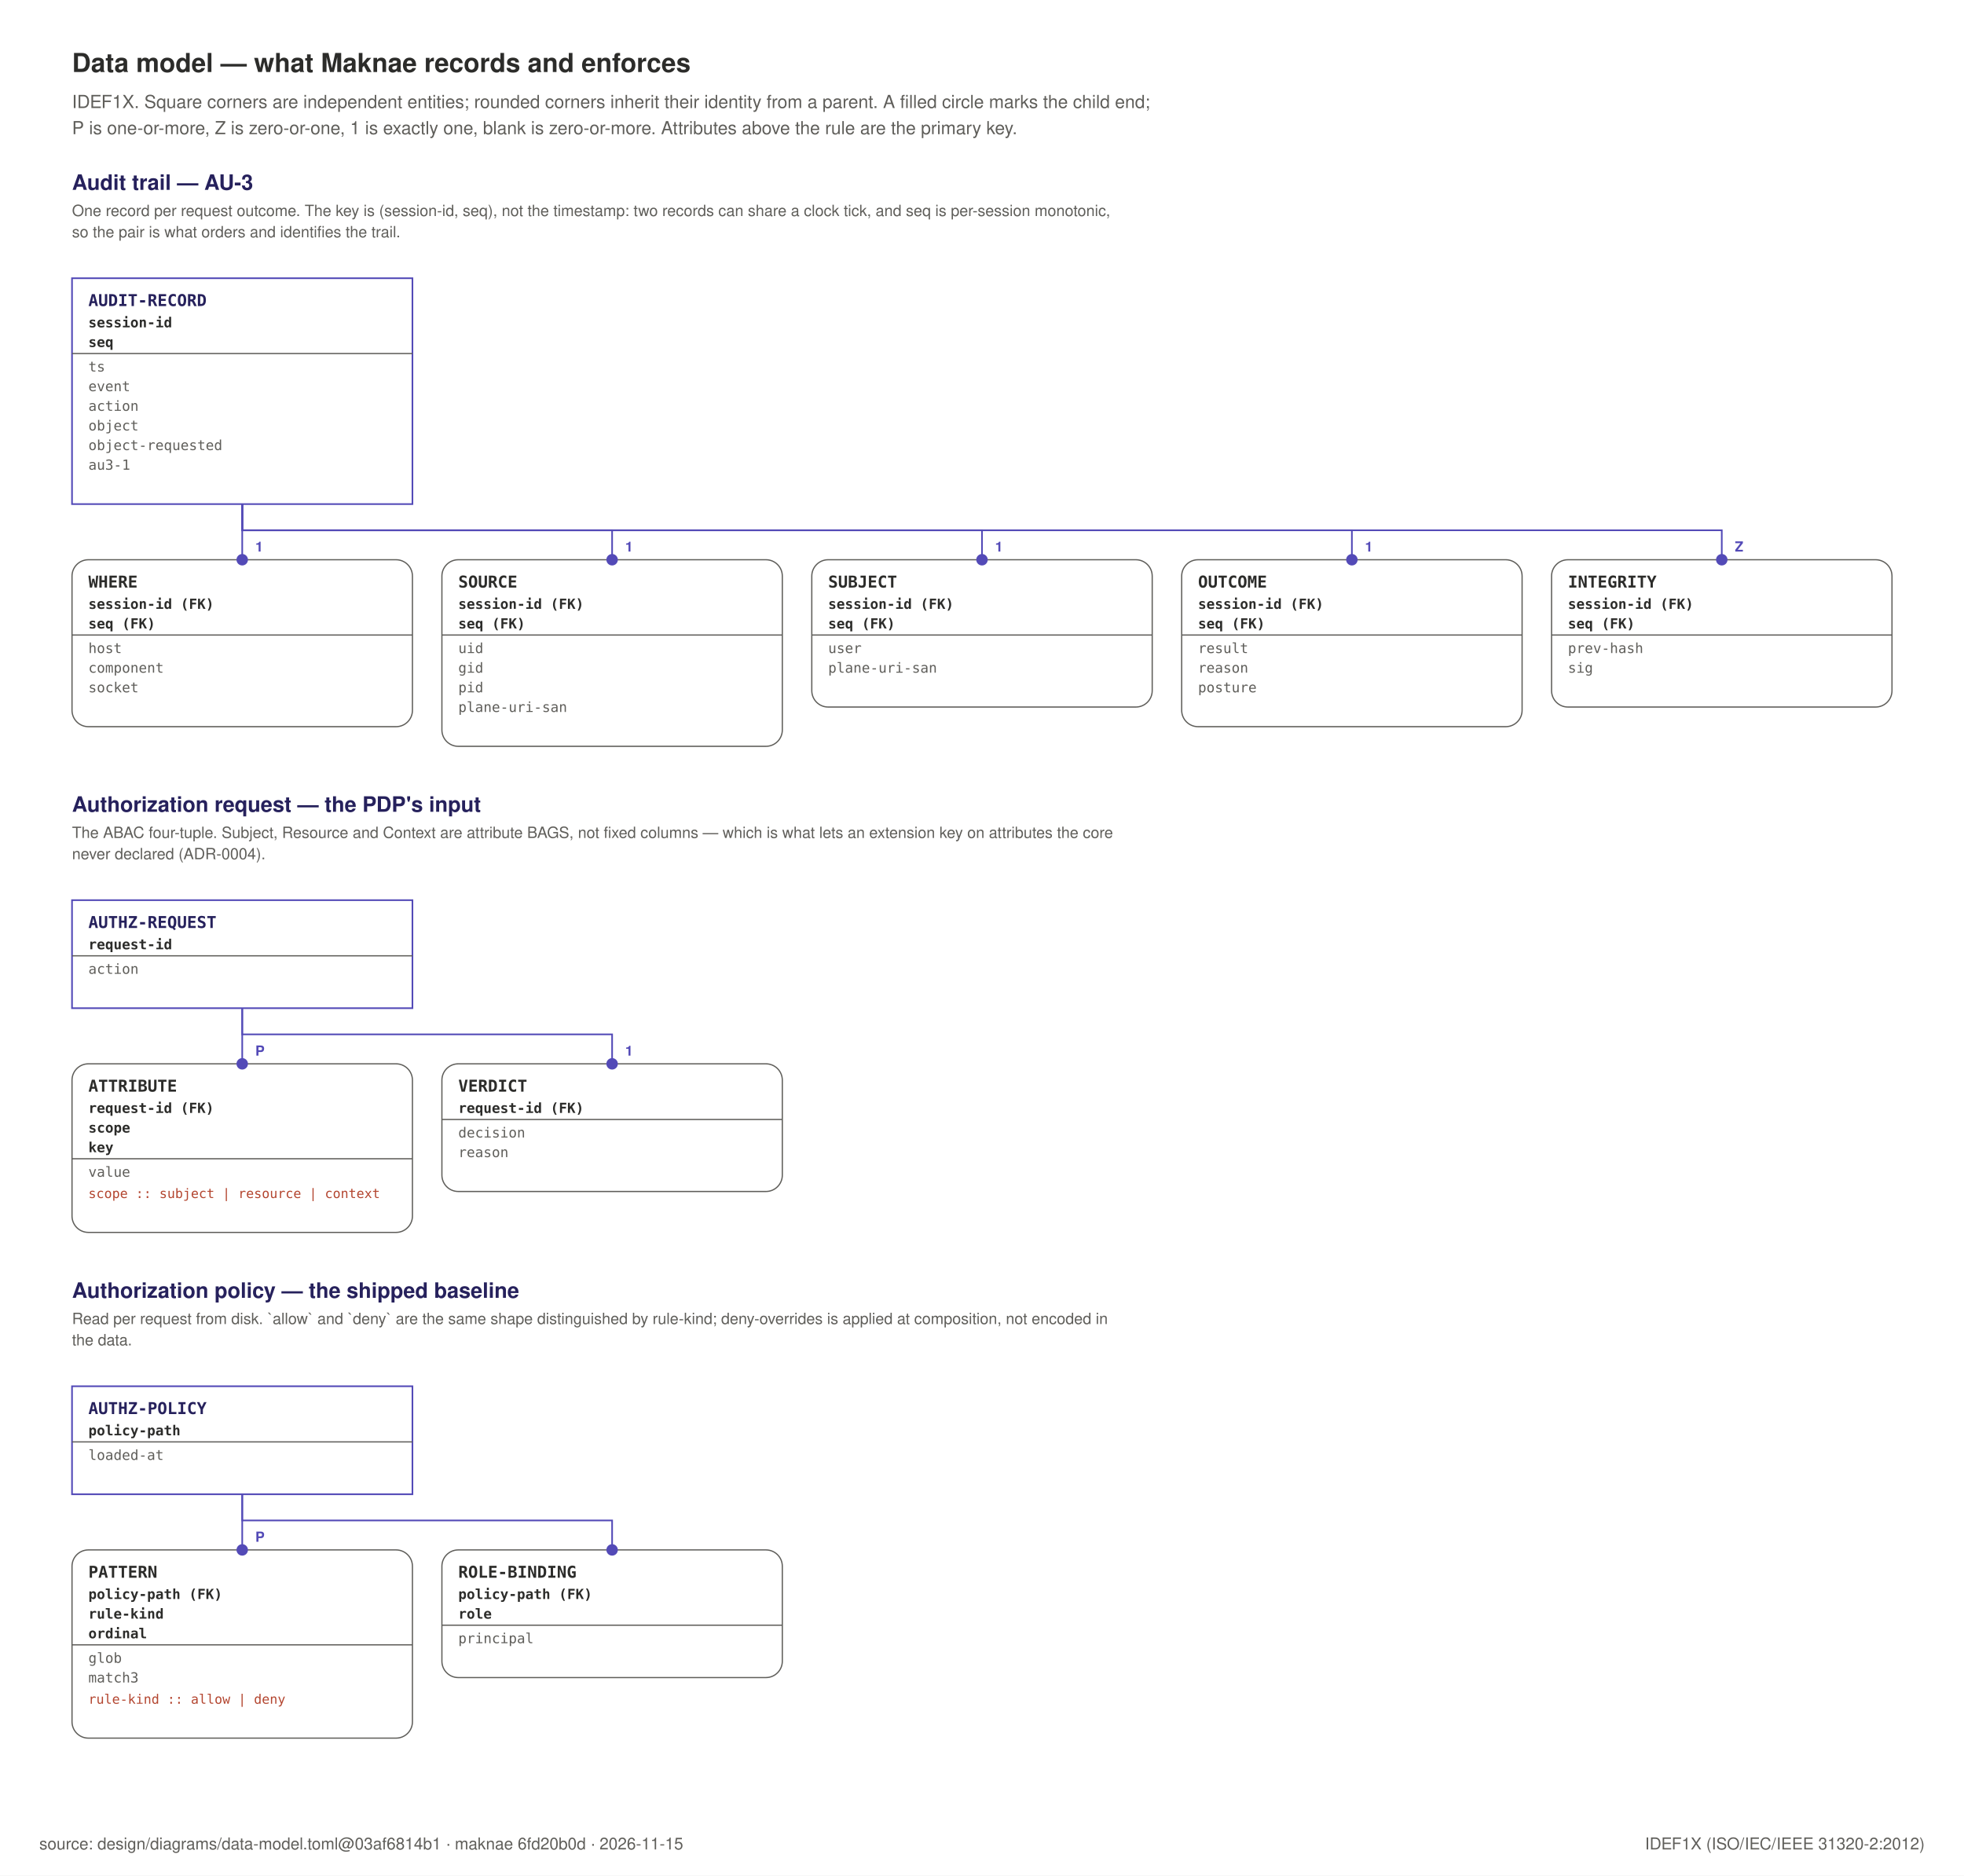
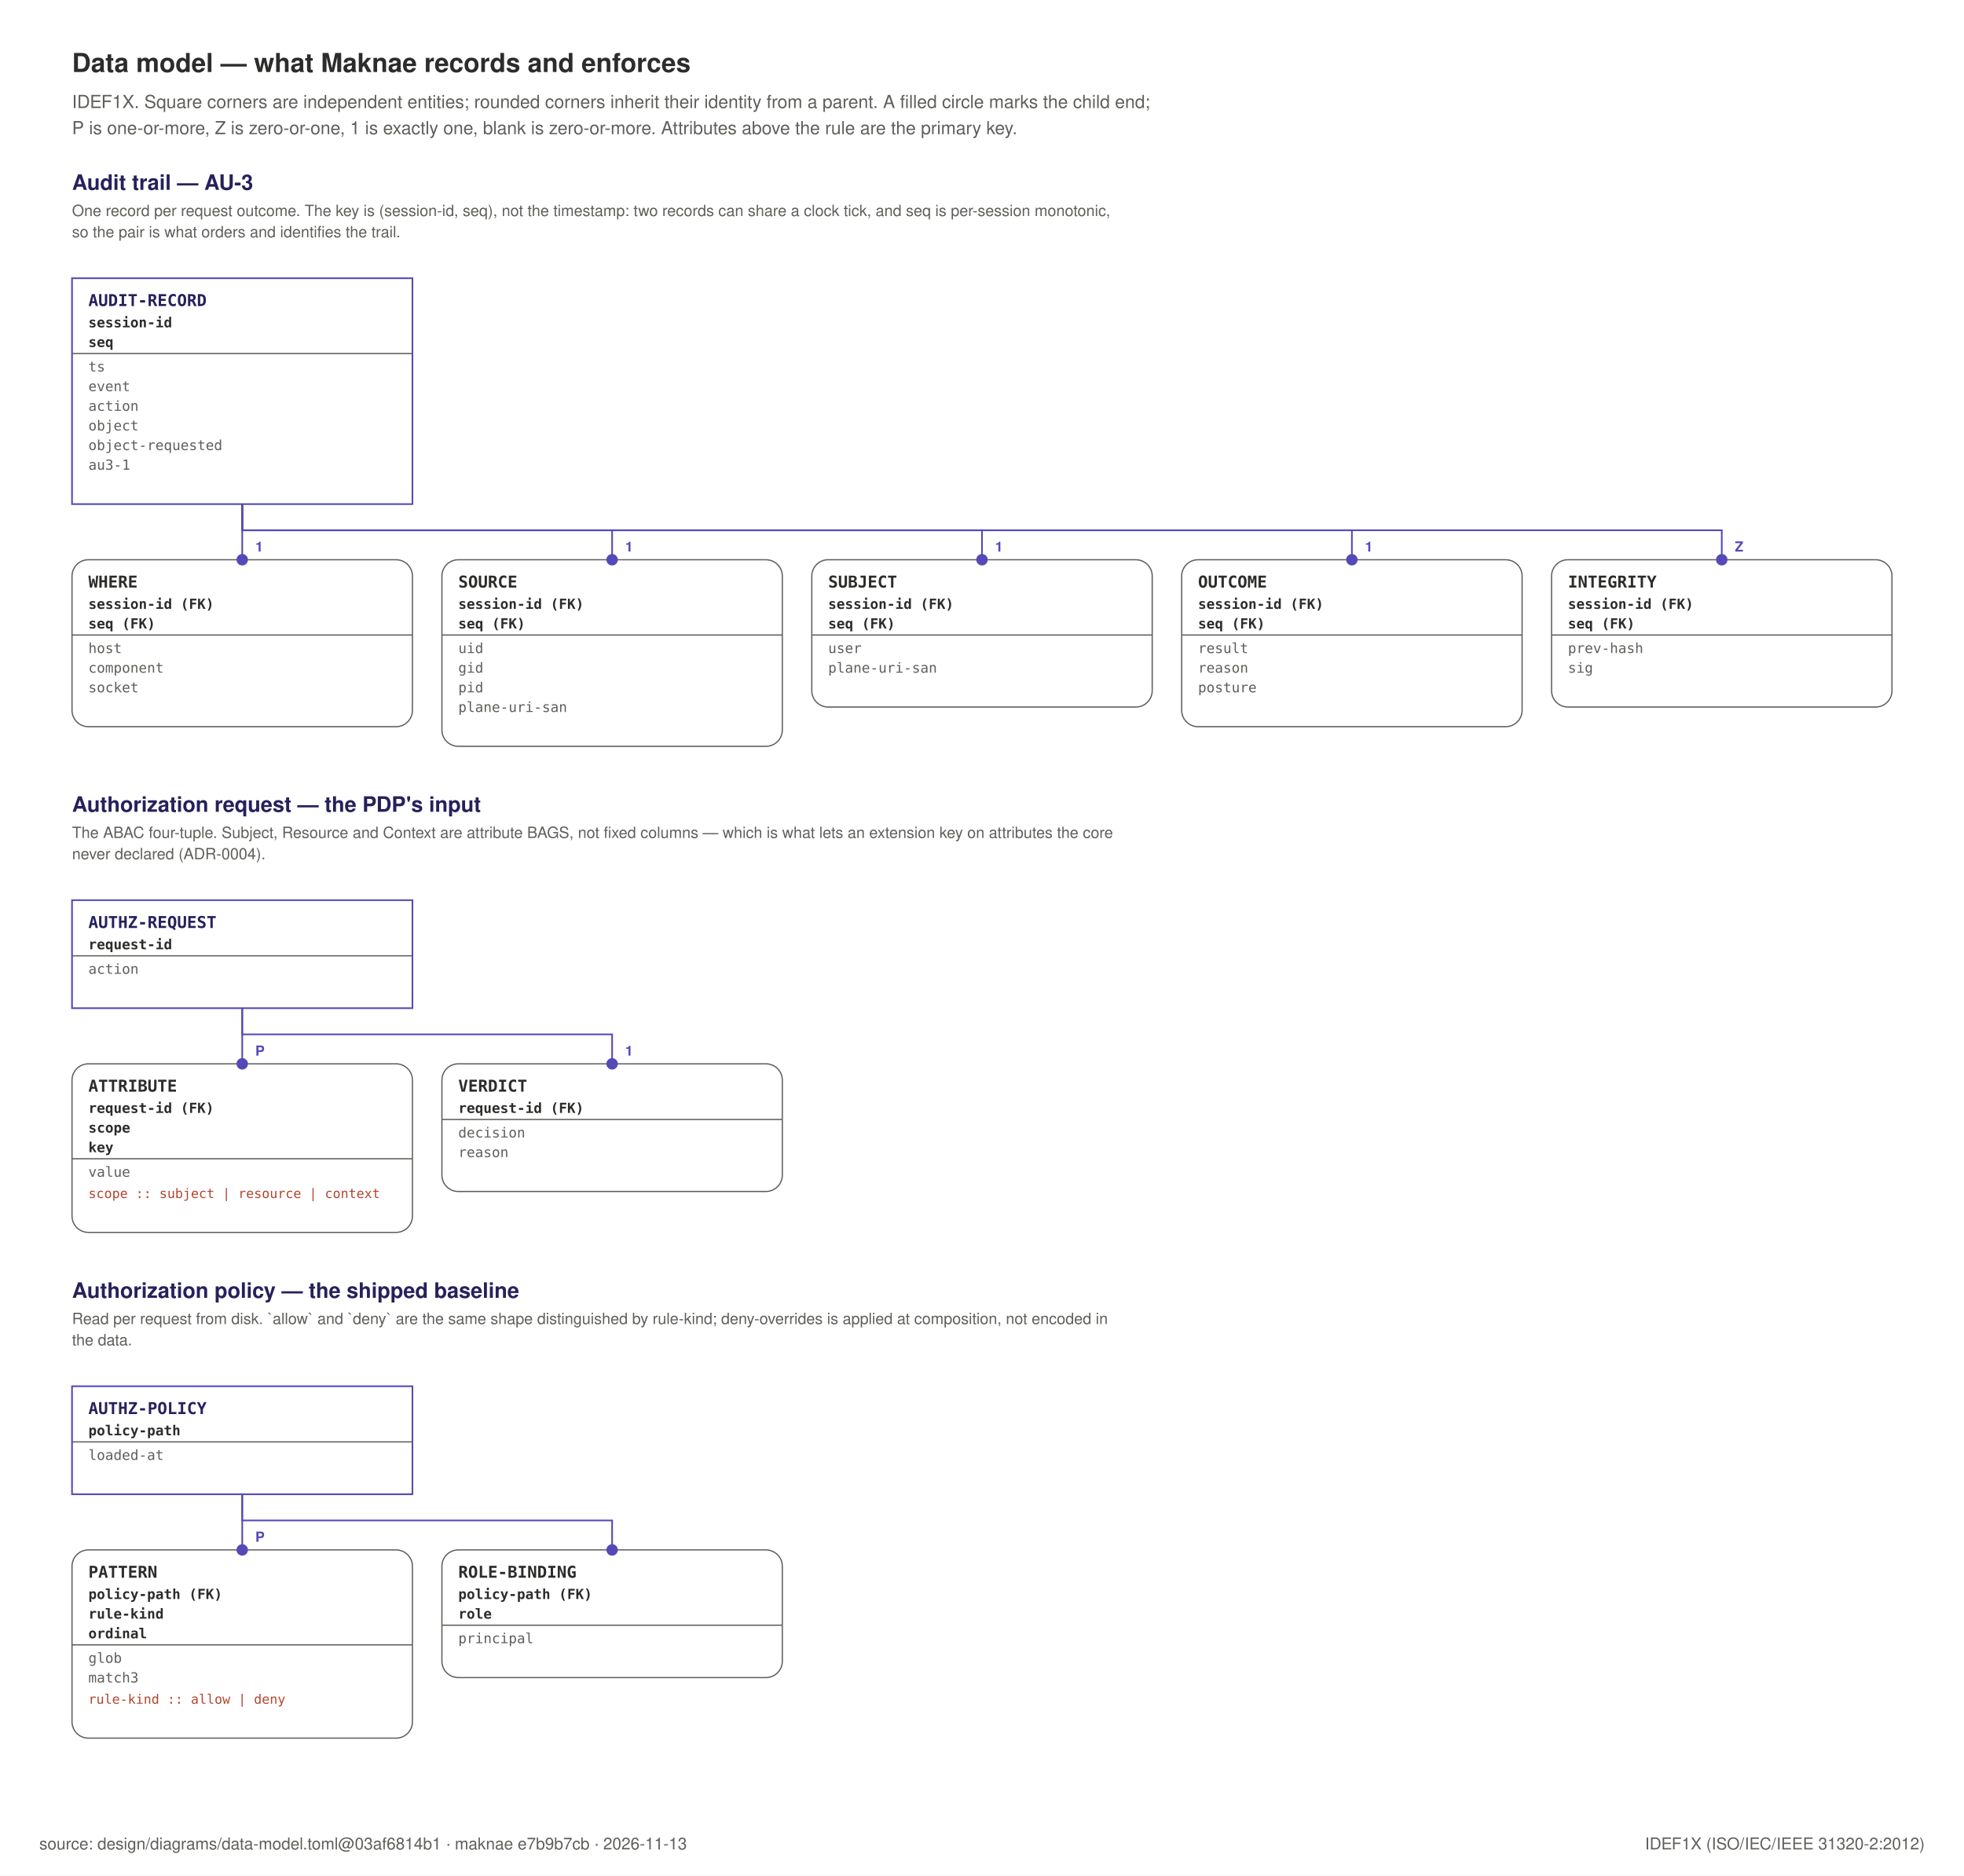
<svg xmlns="http://www.w3.org/2000/svg" width="1200" height="1146" viewBox="0 0 1200 1146" role="img">
  <rect x="0" y="0" width="1200" height="1146" fill="#FFFFFF" />
  <text x="44" y="44" text-anchor="start" font-family="Helvetica, Arial, sans-serif" font-size="16" font-weight="600" fill="#2C2C2A">Data model — what Maknae records and enforces</text>
  <text x="44" y="66" text-anchor="start" font-family="Helvetica, Arial, sans-serif" font-size="11" font-weight="400" fill="#5F5E5A">IDEF1X. Square corners are independent entities; rounded corners inherit their identity from a parent. A filled circle marks the child end;</text>
  <text x="44" y="82" text-anchor="start" font-family="Helvetica, Arial, sans-serif" font-size="11" font-weight="400" fill="#5F5E5A">P is one-or-more, Z is zero-or-one, 1 is exactly one, blank is zero-or-more. Attributes above the rule are the primary key.</text>
  <text x="44" y="116" text-anchor="start" font-family="Helvetica, Arial, sans-serif" font-size="13" font-weight="600" fill="#26215C">Audit trail — AU-3</text>
  <text x="44" y="132" text-anchor="start" font-family="Helvetica, Arial, sans-serif" font-size="9.5" font-weight="400" fill="#5F5E5A">One record per request outcome. The key is (session-id, seq), not the timestamp: two records can share a clock tick, and seq is per-session monotonic,</text>
  <text x="44" y="145" text-anchor="start" font-family="Helvetica, Arial, sans-serif" font-size="9.5" font-weight="400" fill="#5F5E5A">so the pair is what orders and identifies the trail.</text>
  <rect x="44" y="170" width="208" height="138" rx="0" fill="#FFFFFF" stroke="#534AB7" stroke-width="1" />
  <text x="54" y="187" text-anchor="start" font-family="ui-monospace, SFMono-Regular, Menlo, monospace" font-size="10" font-weight="700" fill="#26215C">AUDIT-RECORD</text>
  <text x="54" y="200" text-anchor="start" font-family="ui-monospace, SFMono-Regular, Menlo, monospace" font-size="8.5" font-weight="600" fill="#2C2C2A">session-id</text>
  <text x="54" y="212" text-anchor="start" font-family="ui-monospace, SFMono-Regular, Menlo, monospace" font-size="8.5" font-weight="600" fill="#2C2C2A">seq</text>
  <line x1="44" y1="216" x2="252" y2="216" stroke="#5F5E5A" stroke-width="0.75" />
  <text x="54" y="227" text-anchor="start" font-family="ui-monospace, SFMono-Regular, Menlo, monospace" font-size="8.5" font-weight="400" fill="#5F5E5A">ts</text>
  <text x="54" y="239" text-anchor="start" font-family="ui-monospace, SFMono-Regular, Menlo, monospace" font-size="8.5" font-weight="400" fill="#5F5E5A">event</text>
  <text x="54" y="251" text-anchor="start" font-family="ui-monospace, SFMono-Regular, Menlo, monospace" font-size="8.5" font-weight="400" fill="#5F5E5A">action</text>
  <text x="54" y="263" text-anchor="start" font-family="ui-monospace, SFMono-Regular, Menlo, monospace" font-size="8.5" font-weight="400" fill="#5F5E5A">object</text>
  <text x="54" y="275" text-anchor="start" font-family="ui-monospace, SFMono-Regular, Menlo, monospace" font-size="8.5" font-weight="400" fill="#5F5E5A">object-requested</text>
  <text x="54" y="287" text-anchor="start" font-family="ui-monospace, SFMono-Regular, Menlo, monospace" font-size="8.5" font-weight="400" fill="#5F5E5A">au3-1</text>
  <rect x="44" y="342" width="208" height="102" rx="10" fill="#FFFFFF" stroke="#5F5E5A" stroke-width="0.75" />
  <text x="54" y="359" text-anchor="start" font-family="ui-monospace, SFMono-Regular, Menlo, monospace" font-size="10" font-weight="700" fill="#2C2C2A">WHERE</text>
  <text x="54" y="372" text-anchor="start" font-family="ui-monospace, SFMono-Regular, Menlo, monospace" font-size="8.5" font-weight="600" fill="#2C2C2A">session-id (FK)</text>
  <text x="54" y="384" text-anchor="start" font-family="ui-monospace, SFMono-Regular, Menlo, monospace" font-size="8.5" font-weight="600" fill="#2C2C2A">seq (FK)</text>
  <line x1="44" y1="388" x2="252" y2="388" stroke="#5F5E5A" stroke-width="0.75" />
  <text x="54" y="399" text-anchor="start" font-family="ui-monospace, SFMono-Regular, Menlo, monospace" font-size="8.5" font-weight="400" fill="#5F5E5A">host</text>
  <text x="54" y="411" text-anchor="start" font-family="ui-monospace, SFMono-Regular, Menlo, monospace" font-size="8.5" font-weight="400" fill="#5F5E5A">component</text>
  <text x="54" y="423" text-anchor="start" font-family="ui-monospace, SFMono-Regular, Menlo, monospace" font-size="8.5" font-weight="400" fill="#5F5E5A">socket</text>
  <rect x="270" y="342" width="208" height="114" rx="10" fill="#FFFFFF" stroke="#5F5E5A" stroke-width="0.75" />
  <text x="280" y="359" text-anchor="start" font-family="ui-monospace, SFMono-Regular, Menlo, monospace" font-size="10" font-weight="700" fill="#2C2C2A">SOURCE</text>
  <text x="280" y="372" text-anchor="start" font-family="ui-monospace, SFMono-Regular, Menlo, monospace" font-size="8.5" font-weight="600" fill="#2C2C2A">session-id (FK)</text>
  <text x="280" y="384" text-anchor="start" font-family="ui-monospace, SFMono-Regular, Menlo, monospace" font-size="8.5" font-weight="600" fill="#2C2C2A">seq (FK)</text>
  <line x1="270" y1="388" x2="478" y2="388" stroke="#5F5E5A" stroke-width="0.75" />
  <text x="280" y="399" text-anchor="start" font-family="ui-monospace, SFMono-Regular, Menlo, monospace" font-size="8.5" font-weight="400" fill="#5F5E5A">uid</text>
  <text x="280" y="411" text-anchor="start" font-family="ui-monospace, SFMono-Regular, Menlo, monospace" font-size="8.5" font-weight="400" fill="#5F5E5A">gid</text>
  <text x="280" y="423" text-anchor="start" font-family="ui-monospace, SFMono-Regular, Menlo, monospace" font-size="8.5" font-weight="400" fill="#5F5E5A">pid</text>
  <text x="280" y="435" text-anchor="start" font-family="ui-monospace, SFMono-Regular, Menlo, monospace" font-size="8.5" font-weight="400" fill="#5F5E5A">plane-uri-san</text>
  <rect x="496" y="342" width="208" height="90" rx="10" fill="#FFFFFF" stroke="#5F5E5A" stroke-width="0.75" />
  <text x="506" y="359" text-anchor="start" font-family="ui-monospace, SFMono-Regular, Menlo, monospace" font-size="10" font-weight="700" fill="#2C2C2A">SUBJECT</text>
  <text x="506" y="372" text-anchor="start" font-family="ui-monospace, SFMono-Regular, Menlo, monospace" font-size="8.5" font-weight="600" fill="#2C2C2A">session-id (FK)</text>
  <text x="506" y="384" text-anchor="start" font-family="ui-monospace, SFMono-Regular, Menlo, monospace" font-size="8.5" font-weight="600" fill="#2C2C2A">seq (FK)</text>
  <line x1="496" y1="388" x2="704" y2="388" stroke="#5F5E5A" stroke-width="0.75" />
  <text x="506" y="399" text-anchor="start" font-family="ui-monospace, SFMono-Regular, Menlo, monospace" font-size="8.5" font-weight="400" fill="#5F5E5A">user</text>
  <text x="506" y="411" text-anchor="start" font-family="ui-monospace, SFMono-Regular, Menlo, monospace" font-size="8.5" font-weight="400" fill="#5F5E5A">plane-uri-san</text>
  <rect x="722" y="342" width="208" height="102" rx="10" fill="#FFFFFF" stroke="#5F5E5A" stroke-width="0.75" />
  <text x="732" y="359" text-anchor="start" font-family="ui-monospace, SFMono-Regular, Menlo, monospace" font-size="10" font-weight="700" fill="#2C2C2A">OUTCOME</text>
  <text x="732" y="372" text-anchor="start" font-family="ui-monospace, SFMono-Regular, Menlo, monospace" font-size="8.5" font-weight="600" fill="#2C2C2A">session-id (FK)</text>
  <text x="732" y="384" text-anchor="start" font-family="ui-monospace, SFMono-Regular, Menlo, monospace" font-size="8.5" font-weight="600" fill="#2C2C2A">seq (FK)</text>
  <line x1="722" y1="388" x2="930" y2="388" stroke="#5F5E5A" stroke-width="0.75" />
  <text x="732" y="399" text-anchor="start" font-family="ui-monospace, SFMono-Regular, Menlo, monospace" font-size="8.5" font-weight="400" fill="#5F5E5A">result</text>
  <text x="732" y="411" text-anchor="start" font-family="ui-monospace, SFMono-Regular, Menlo, monospace" font-size="8.5" font-weight="400" fill="#5F5E5A">reason</text>
  <text x="732" y="423" text-anchor="start" font-family="ui-monospace, SFMono-Regular, Menlo, monospace" font-size="8.5" font-weight="400" fill="#5F5E5A">posture</text>
  <rect x="948" y="342" width="208" height="90" rx="10" fill="#FFFFFF" stroke="#5F5E5A" stroke-width="0.75" />
  <text x="958" y="359" text-anchor="start" font-family="ui-monospace, SFMono-Regular, Menlo, monospace" font-size="10" font-weight="700" fill="#2C2C2A">INTEGRITY</text>
  <text x="958" y="372" text-anchor="start" font-family="ui-monospace, SFMono-Regular, Menlo, monospace" font-size="8.5" font-weight="600" fill="#2C2C2A">session-id (FK)</text>
  <text x="958" y="384" text-anchor="start" font-family="ui-monospace, SFMono-Regular, Menlo, monospace" font-size="8.5" font-weight="600" fill="#2C2C2A">seq (FK)</text>
  <line x1="948" y1="388" x2="1156" y2="388" stroke="#5F5E5A" stroke-width="0.75" />
  <text x="958" y="399" text-anchor="start" font-family="ui-monospace, SFMono-Regular, Menlo, monospace" font-size="8.5" font-weight="400" fill="#5F5E5A">prev-hash</text>
  <text x="958" y="411" text-anchor="start" font-family="ui-monospace, SFMono-Regular, Menlo, monospace" font-size="8.5" font-weight="400" fill="#5F5E5A">sig</text>
  <text x="44" y="496" text-anchor="start" font-family="Helvetica, Arial, sans-serif" font-size="13" font-weight="600" fill="#26215C">Authorization request — the PDP's input</text>
  <text x="44" y="512" text-anchor="start" font-family="Helvetica, Arial, sans-serif" font-size="9.5" font-weight="400" fill="#5F5E5A">The ABAC four-tuple. Subject, Resource and Context are attribute BAGS, not fixed columns — which is what lets an extension key on attributes the core</text>
  <text x="44" y="525" text-anchor="start" font-family="Helvetica, Arial, sans-serif" font-size="9.5" font-weight="400" fill="#5F5E5A">never declared (ADR-0004).</text>
  <rect x="44" y="550" width="208" height="66" rx="0" fill="#FFFFFF" stroke="#534AB7" stroke-width="1" />
  <text x="54" y="567" text-anchor="start" font-family="ui-monospace, SFMono-Regular, Menlo, monospace" font-size="10" font-weight="700" fill="#26215C">AUTHZ-REQUEST</text>
  <text x="54" y="580" text-anchor="start" font-family="ui-monospace, SFMono-Regular, Menlo, monospace" font-size="8.5" font-weight="600" fill="#2C2C2A">request-id</text>
  <line x1="44" y1="584" x2="252" y2="584" stroke="#5F5E5A" stroke-width="0.75" />
  <text x="54" y="595" text-anchor="start" font-family="ui-monospace, SFMono-Regular, Menlo, monospace" font-size="8.5" font-weight="400" fill="#5F5E5A">action</text>
  <rect x="44" y="650" width="208" height="103" rx="10" fill="#FFFFFF" stroke="#5F5E5A" stroke-width="0.75" />
  <text x="54" y="667" text-anchor="start" font-family="ui-monospace, SFMono-Regular, Menlo, monospace" font-size="10" font-weight="700" fill="#2C2C2A">ATTRIBUTE</text>
  <text x="54" y="680" text-anchor="start" font-family="ui-monospace, SFMono-Regular, Menlo, monospace" font-size="8.5" font-weight="600" fill="#2C2C2A">request-id (FK)</text>
  <text x="54" y="692" text-anchor="start" font-family="ui-monospace, SFMono-Regular, Menlo, monospace" font-size="8.5" font-weight="600" fill="#2C2C2A">scope</text>
  <text x="54" y="704" text-anchor="start" font-family="ui-monospace, SFMono-Regular, Menlo, monospace" font-size="8.5" font-weight="600" fill="#2C2C2A">key</text>
  <line x1="44" y1="708" x2="252" y2="708" stroke="#5F5E5A" stroke-width="0.75" />
  <text x="54" y="719" text-anchor="start" font-family="ui-monospace, SFMono-Regular, Menlo, monospace" font-size="8.5" font-weight="400" fill="#5F5E5A">value</text>
  <text x="54" y="732" text-anchor="start" font-family="ui-monospace, SFMono-Regular, Menlo, monospace" font-size="8" font-weight="400" fill="#B3452F">scope :: subject | resource | context</text>
  <rect x="270" y="650" width="208" height="78" rx="10" fill="#FFFFFF" stroke="#5F5E5A" stroke-width="0.75" />
  <text x="280" y="667" text-anchor="start" font-family="ui-monospace, SFMono-Regular, Menlo, monospace" font-size="10" font-weight="700" fill="#2C2C2A">VERDICT</text>
  <text x="280" y="680" text-anchor="start" font-family="ui-monospace, SFMono-Regular, Menlo, monospace" font-size="8.5" font-weight="600" fill="#2C2C2A">request-id (FK)</text>
  <line x1="270" y1="684" x2="478" y2="684" stroke="#5F5E5A" stroke-width="0.75" />
  <text x="280" y="695" text-anchor="start" font-family="ui-monospace, SFMono-Regular, Menlo, monospace" font-size="8.5" font-weight="400" fill="#5F5E5A">decision</text>
  <text x="280" y="707" text-anchor="start" font-family="ui-monospace, SFMono-Regular, Menlo, monospace" font-size="8.5" font-weight="400" fill="#5F5E5A">reason</text>
  <text x="44" y="793" text-anchor="start" font-family="Helvetica, Arial, sans-serif" font-size="13" font-weight="600" fill="#26215C">Authorization policy — the shipped baseline</text>
  <text x="44" y="809" text-anchor="start" font-family="Helvetica, Arial, sans-serif" font-size="9.5" font-weight="400" fill="#5F5E5A">Read per request from disk. `allow` and `deny` are the same shape distinguished by rule-kind; deny-overrides is applied at composition, not encoded in</text>
  <text x="44" y="822" text-anchor="start" font-family="Helvetica, Arial, sans-serif" font-size="9.5" font-weight="400" fill="#5F5E5A">the data.</text>
  <rect x="44" y="847" width="208" height="66" rx="0" fill="#FFFFFF" stroke="#534AB7" stroke-width="1" />
  <text x="54" y="864" text-anchor="start" font-family="ui-monospace, SFMono-Regular, Menlo, monospace" font-size="10" font-weight="700" fill="#26215C">AUTHZ-POLICY</text>
  <text x="54" y="877" text-anchor="start" font-family="ui-monospace, SFMono-Regular, Menlo, monospace" font-size="8.5" font-weight="600" fill="#2C2C2A">policy-path</text>
  <line x1="44" y1="881" x2="252" y2="881" stroke="#5F5E5A" stroke-width="0.75" />
  <text x="54" y="892" text-anchor="start" font-family="ui-monospace, SFMono-Regular, Menlo, monospace" font-size="8.5" font-weight="400" fill="#5F5E5A">loaded-at</text>
  <rect x="44" y="947" width="208" height="115" rx="10" fill="#FFFFFF" stroke="#5F5E5A" stroke-width="0.75" />
  <text x="54" y="964" text-anchor="start" font-family="ui-monospace, SFMono-Regular, Menlo, monospace" font-size="10" font-weight="700" fill="#2C2C2A">PATTERN</text>
  <text x="54" y="977" text-anchor="start" font-family="ui-monospace, SFMono-Regular, Menlo, monospace" font-size="8.5" font-weight="600" fill="#2C2C2A">policy-path (FK)</text>
  <text x="54" y="989" text-anchor="start" font-family="ui-monospace, SFMono-Regular, Menlo, monospace" font-size="8.5" font-weight="600" fill="#2C2C2A">rule-kind</text>
  <text x="54" y="1001" text-anchor="start" font-family="ui-monospace, SFMono-Regular, Menlo, monospace" font-size="8.5" font-weight="600" fill="#2C2C2A">ordinal</text>
  <line x1="44" y1="1005" x2="252" y2="1005" stroke="#5F5E5A" stroke-width="0.75" />
  <text x="54" y="1016" text-anchor="start" font-family="ui-monospace, SFMono-Regular, Menlo, monospace" font-size="8.5" font-weight="400" fill="#5F5E5A">glob</text>
  <text x="54" y="1028" text-anchor="start" font-family="ui-monospace, SFMono-Regular, Menlo, monospace" font-size="8.5" font-weight="400" fill="#5F5E5A">match3</text>
  <text x="54" y="1041" text-anchor="start" font-family="ui-monospace, SFMono-Regular, Menlo, monospace" font-size="8" font-weight="400" fill="#B3452F">rule-kind :: allow | deny</text>
  <rect x="270" y="947" width="208" height="78" rx="10" fill="#FFFFFF" stroke="#5F5E5A" stroke-width="0.75" />
  <text x="280" y="964" text-anchor="start" font-family="ui-monospace, SFMono-Regular, Menlo, monospace" font-size="10" font-weight="700" fill="#2C2C2A">ROLE-BINDING</text>
  <text x="280" y="977" text-anchor="start" font-family="ui-monospace, SFMono-Regular, Menlo, monospace" font-size="8.5" font-weight="600" fill="#2C2C2A">policy-path (FK)</text>
  <text x="280" y="989" text-anchor="start" font-family="ui-monospace, SFMono-Regular, Menlo, monospace" font-size="8.5" font-weight="600" fill="#2C2C2A">role</text>
  <line x1="270" y1="993" x2="478" y2="993" stroke="#5F5E5A" stroke-width="0.75" />
  <text x="280" y="1004" text-anchor="start" font-family="ui-monospace, SFMono-Regular, Menlo, monospace" font-size="8.5" font-weight="400" fill="#5F5E5A">principal</text>
  <path d="M 148.0 308 V 324 H 148.0 V 342" fill="none" stroke="#534AB7" stroke-width="1" />
  <circle cx="148.0" cy="342" r="3.5" fill="#534AB7" />
  <text x="156.0" y="337" text-anchor="start" font-family="Helvetica, Arial, sans-serif" font-size="8.5" font-weight="700" fill="#534AB7">1</text>
  <path d="M 148.0 308 V 324 H 374.0 V 342" fill="none" stroke="#534AB7" stroke-width="1" />
  <circle cx="374.0" cy="342" r="3.5" fill="#534AB7" />
  <text x="382.0" y="337" text-anchor="start" font-family="Helvetica, Arial, sans-serif" font-size="8.5" font-weight="700" fill="#534AB7">1</text>
  <path d="M 148.0 308 V 324 H 600.0 V 342" fill="none" stroke="#534AB7" stroke-width="1" />
  <circle cx="600.0" cy="342" r="3.5" fill="#534AB7" />
  <text x="608.0" y="337" text-anchor="start" font-family="Helvetica, Arial, sans-serif" font-size="8.5" font-weight="700" fill="#534AB7">1</text>
  <path d="M 148.0 308 V 324 H 826.0 V 342" fill="none" stroke="#534AB7" stroke-width="1" />
  <circle cx="826.0" cy="342" r="3.5" fill="#534AB7" />
  <text x="834.0" y="337" text-anchor="start" font-family="Helvetica, Arial, sans-serif" font-size="8.5" font-weight="700" fill="#534AB7">1</text>
  <path d="M 148.0 308 V 324 H 1052.0 V 342" fill="none" stroke="#534AB7" stroke-width="1" />
  <circle cx="1052.0" cy="342" r="3.5" fill="#534AB7" />
  <text x="1060.0" y="337" text-anchor="start" font-family="Helvetica, Arial, sans-serif" font-size="8.5" font-weight="700" fill="#534AB7">Z</text>
  <path d="M 148.0 616 V 632 H 148.0 V 650" fill="none" stroke="#534AB7" stroke-width="1" />
  <circle cx="148.0" cy="650" r="3.5" fill="#534AB7" />
  <text x="156.0" y="645" text-anchor="start" font-family="Helvetica, Arial, sans-serif" font-size="8.5" font-weight="700" fill="#534AB7">P</text>
  <path d="M 148.0 616 V 632 H 374.0 V 650" fill="none" stroke="#534AB7" stroke-width="1" />
  <circle cx="374.0" cy="650" r="3.5" fill="#534AB7" />
  <text x="382.0" y="645" text-anchor="start" font-family="Helvetica, Arial, sans-serif" font-size="8.5" font-weight="700" fill="#534AB7">1</text>
  <path d="M 148.0 913 V 929 H 148.0 V 947" fill="none" stroke="#534AB7" stroke-width="1" />
  <circle cx="148.0" cy="947" r="3.5" fill="#534AB7" />
  <text x="156.0" y="942" text-anchor="start" font-family="Helvetica, Arial, sans-serif" font-size="8.5" font-weight="700" fill="#534AB7">P</text>
  <path d="M 148.0 913 V 929 H 374.0 V 947" fill="none" stroke="#534AB7" stroke-width="1" />
  <circle cx="374.0" cy="947" r="3.5" fill="#534AB7" />
-   <text x="24" y="1130" text-anchor="start" font-family="Helvetica, Arial, sans-serif" font-size="10" font-weight="400" fill="#5F5E5A">source: design/diagrams/data-model.toml@03af6814b1 · maknae 6fd20b0d · 2026-11-15</text>
+   <text x="24" y="1130" text-anchor="start" font-family="Helvetica, Arial, sans-serif" font-size="10" font-weight="400" fill="#5F5E5A">source: design/diagrams/data-model.toml@03af6814b1 · maknae e7b9b7cb · 2026-11-13</text>
  <text x="1176" y="1130" text-anchor="end" font-family="Helvetica, Arial, sans-serif" font-size="10" font-weight="400" fill="#5F5E5A">IDEF1X (ISO/IEC/IEEE 31320-2:2012)</text>
</svg>
